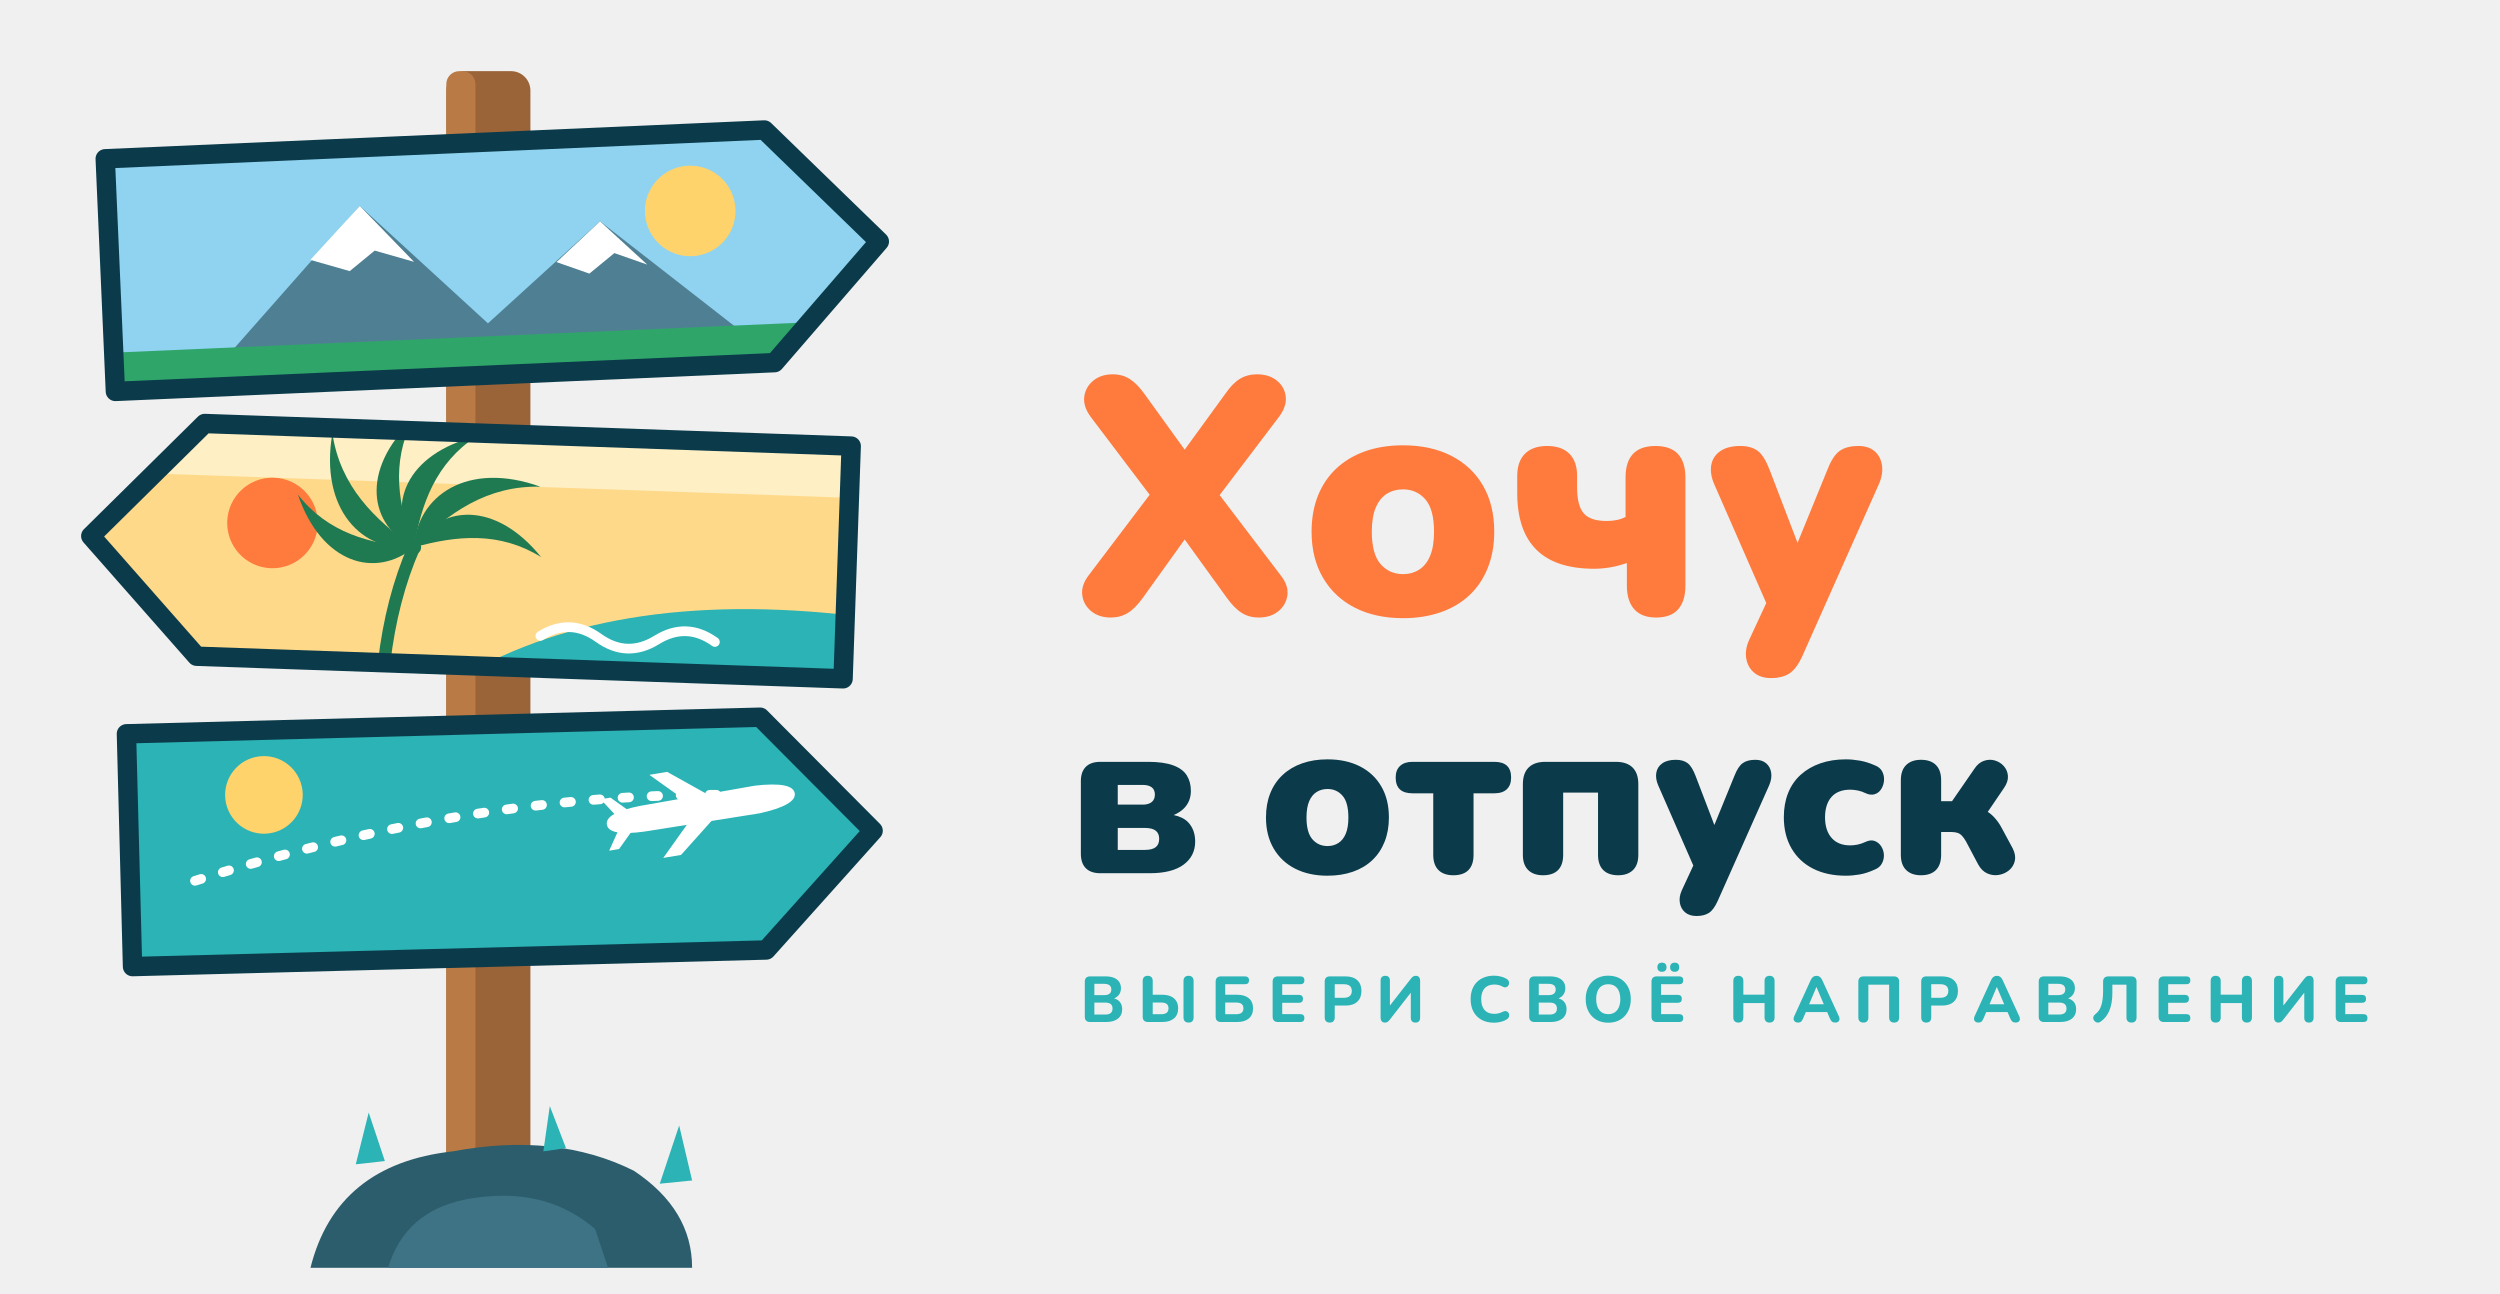
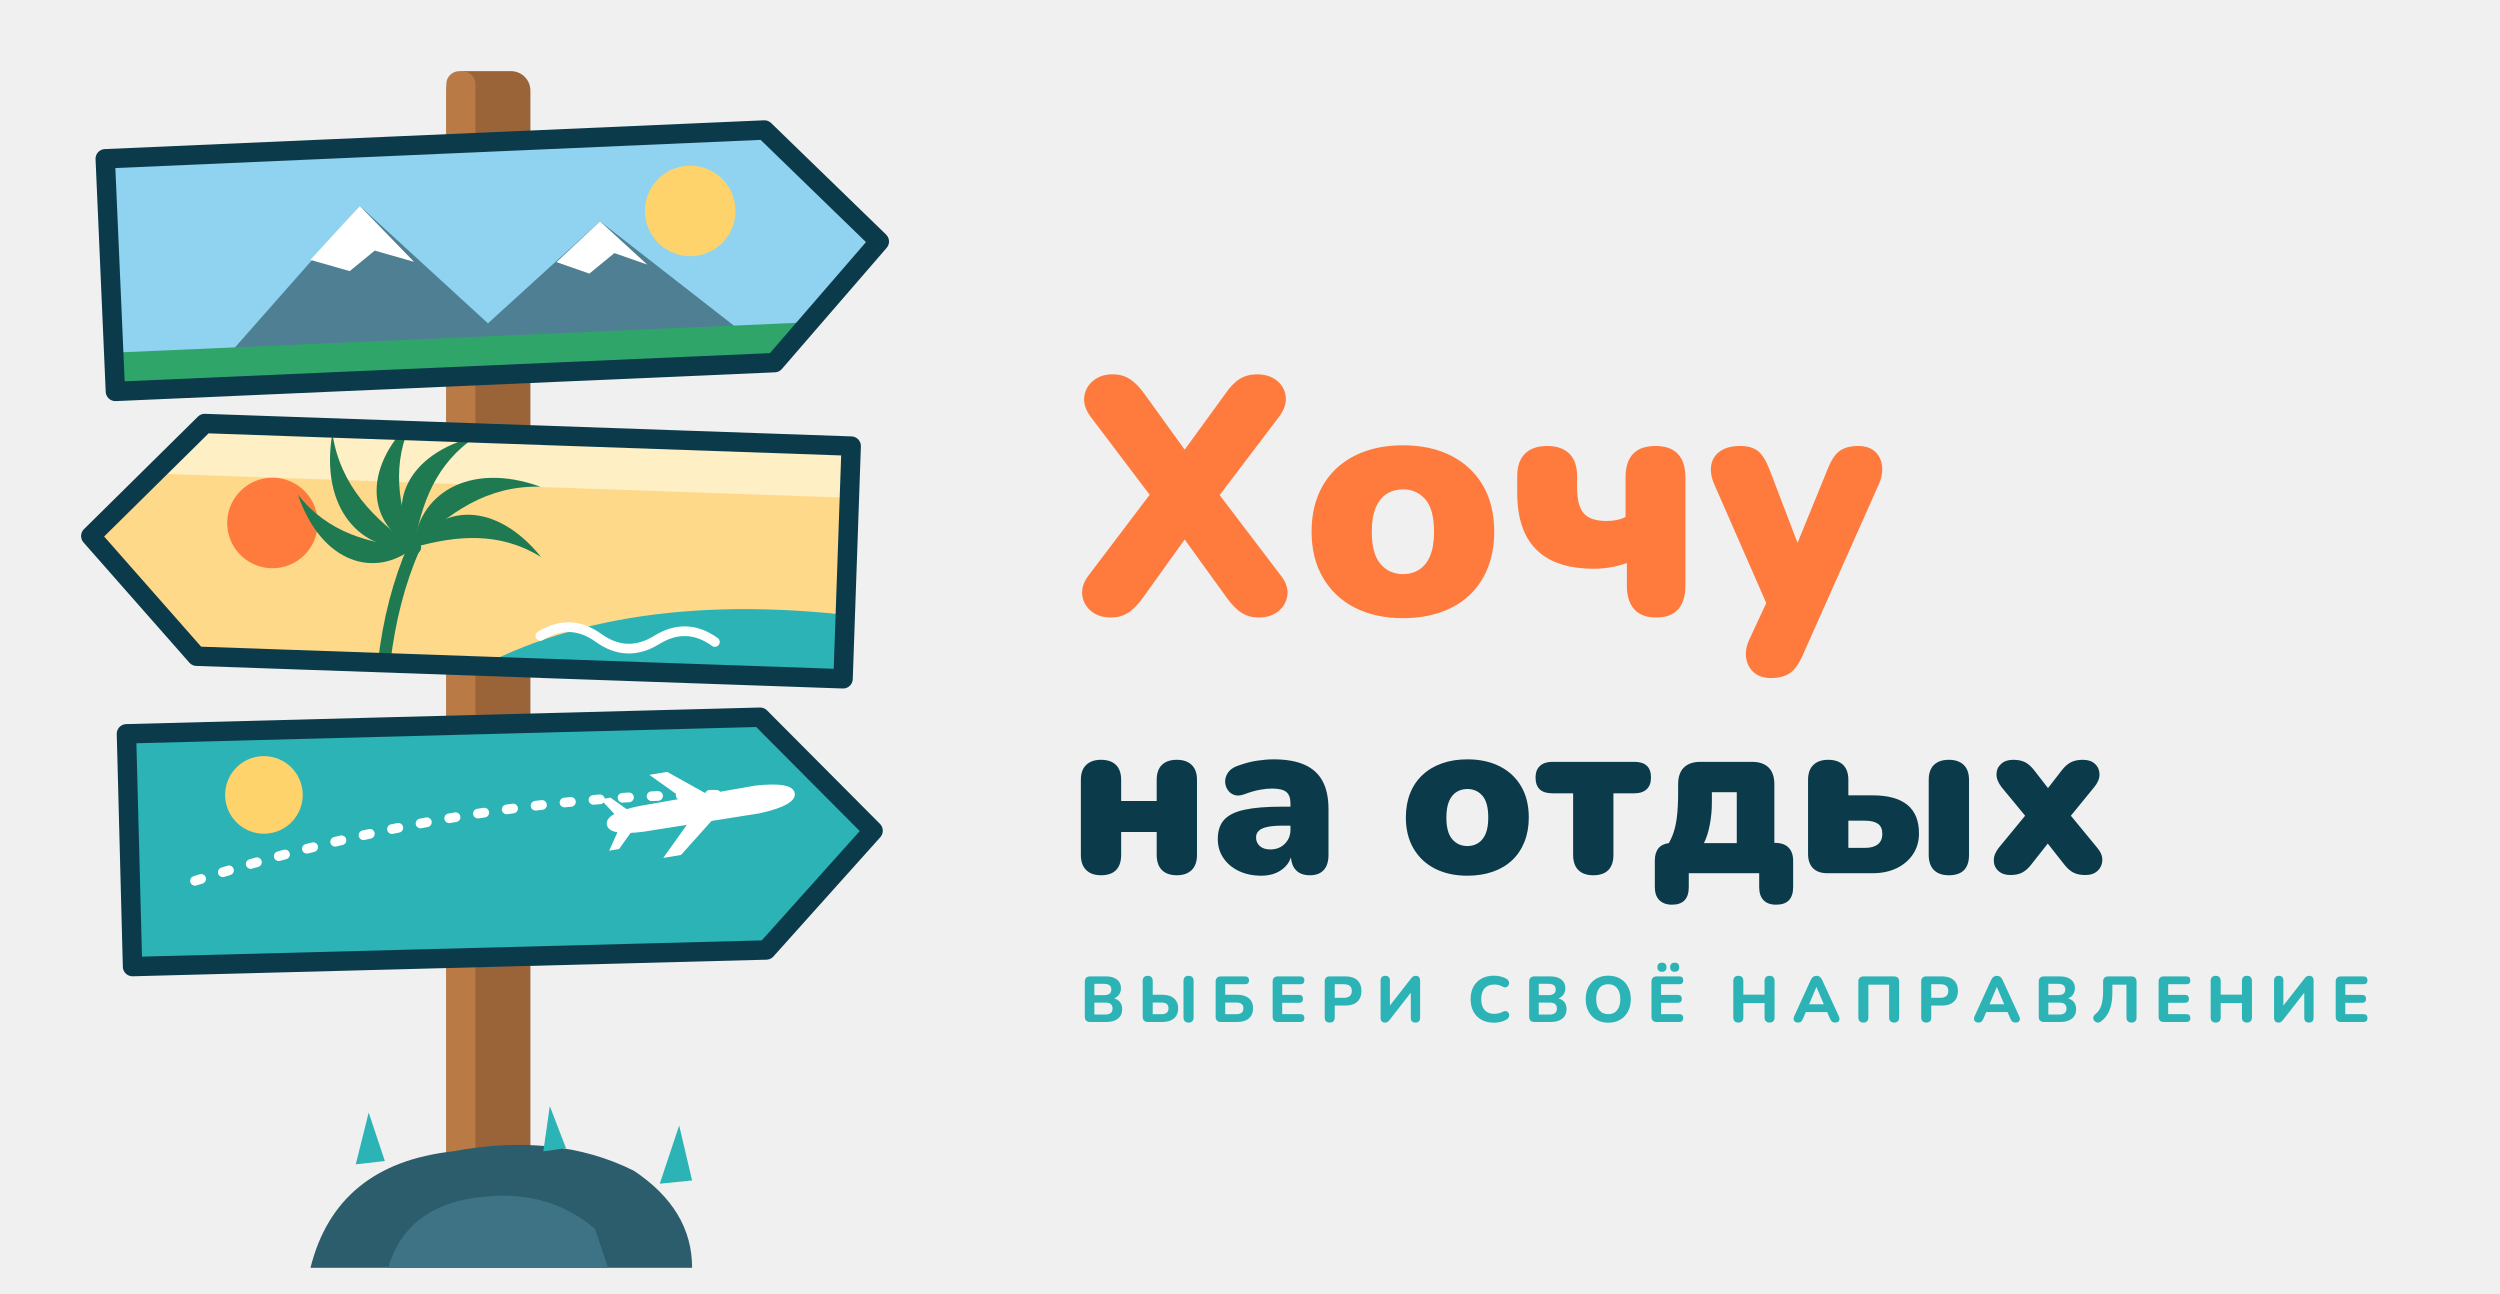
- <svg xmlns="http://www.w3.org/2000/svg" viewBox="0 0 773 400" width="773" height="400" role="img" aria-label="Хочу в отпуск — указатель направлений">
+ <svg xmlns="http://www.w3.org/2000/svg" viewBox="0 0 773 400" width="773" height="400" role="img" aria-label="Хочу на отдых — указатель направлений">
  <rect x="138" y="22" width="26" height="346" rx="6" fill="#9a6338" />
  <rect x="138" y="22" width="9" height="346" rx="4" fill="#b97a45" />
  <g transform="rotate(-2.5 150 80)">
    <defs>
      <clipPath id="p1">
        <path d="M34 44H238L272 80L238 116H34Z" />
      </clipPath>
    </defs>
    <path d="M34 44H238L272 80L238 116H34Z" fill="#8fd3f0" />
    <g clip-path="url(#p1)">
      <circle cx="214" cy="68" r="14" fill="#ffd36b" />
      <path d="M60 116L112 62L150 100L186 70L240 116Z" fill="#4f7f92" />
      <path d="M96 78L112 62L128 80L116 76L108 82Z" fill="#fff" />
      <path d="M172 82L186 70L200 84L190 80L182 86Z" fill="#fff" />
      <rect x="30" y="104" width="250" height="14" fill="#2fa56a" />
    </g>
    <path d="M34 44H238L272 80L238 116H34Z" fill="none" stroke="#0b3b4a" stroke-width="6" stroke-linejoin="round" />
  </g>
  <g transform="rotate(2 150 170)">
    <defs>
      <clipPath id="p2">
        <path d="M262 134H62L28 170L62 206H262Z" />
      </clipPath>
    </defs>
    <path d="M262 134H62L28 170L62 206H262Z" fill="#ffefc4" />
    <g clip-path="url(#p2)">
      <rect x="20" y="150" width="260" height="60" fill="#ffd98a" />
      <circle cx="84" cy="164" r="14" fill="#ff7a3d" />
      <path d="M150 206Q200 178 280 188V210H150Z" fill="#2bb3b5" />
      <path d="M168 196q9-6 18 0t18 0t18 0" stroke="#fff" stroke-width="3" fill="none" stroke-linecap="round" />
      <path d="M120 206Q121.6 186.2 128 170" fill="none" stroke="#1f7a52" stroke-width="3.85" stroke-linecap="round" />
      <g transform="translate(128 170)">
        <path transform="rotate(-170)" d="M0 0C9.625 -12.1 26.95 -10.89 38.5 8.47C26.95 -1.21 13.475 -1.815 0 0Z" fill="#1f7a52" />
        <path transform="rotate(-140)" d="M0 0C10.588 -12.1 29.645 -10.89 42.35 9.317C29.645 -1.21 14.822 -1.815 0 0Z" fill="#1f7a52" />
        <path transform="rotate(-105)" d="M0 0C9.625 -12.1 26.95 -10.89 38.5 8.47C26.95 -1.21 13.475 -1.815 0 0Z" fill="#1f7a52" />
        <path transform="rotate(-75)" d="M0 0C9.625 -12.1 26.95 -10.89 38.5 8.47C26.95 -1.21 13.475 -1.815 0 0Z" fill="#1f7a52" />
        <path transform="rotate(-40)" d="M0 0C10.588 -12.1 29.645 -10.89 42.35 9.317C29.645 -1.21 14.822 -1.815 0 0Z" fill="#1f7a52" />
        <path transform="rotate(-10)" d="M0 0C9.625 -12.1 26.95 -10.89 38.5 8.47C26.95 -1.21 13.475 -1.815 0 0Z" fill="#1f7a52" />
        <circle r="2.2" fill="#1f7a52" />
      </g>
    </g>
    <path d="M262 134H62L28 170L62 206H262Z" fill="none" stroke="#0b3b4a" stroke-width="6" stroke-linejoin="round" />
  </g>
  <g transform="rotate(-1.5 150 260)">
    <defs>
      <clipPath id="p3">
        <path d="M40 224H236L270 260L236 296H40Z" />
      </clipPath>
    </defs>
    <path d="M40 224H236L270 260L236 296H40Z" fill="#2bb3b5" />
    <g clip-path="url(#p3)">
      <rect x="30" y="214" width="250" height="90" fill="#2bb3b5" />
      <circle cx="82" cy="244" r="12" fill="#ffd36b" />
      <path d="M60 270Q150 244 232 248" fill="none" stroke="#fff" stroke-width="3" stroke-dasharray="2 7" stroke-linecap="round" />
      <g transform="translate(216 252) rotate(-8) scale(0.62) translate(-50 -20)" fill="#fff">
        <path d="M4 20Q4 14 22 13.5L80 13Q99 14 99 20Q99 26 80 27L22 26.5Q4 26 4 20Z" />
        <path d="M58 15L38 -1 29 -1 45 15ZM58 25L38 41 29 41 45 25Z" />
        <path d="M17 16L8 7 3 7 9 16ZM17 24L8 33 3 33 9 24Z" />
      </g>
    </g>
    <path d="M40 224H236L270 260L236 296H40Z" fill="none" stroke="#0b3b4a" stroke-width="6" stroke-linejoin="round" />
  </g>
  <path d="M96 392Q104 360 140 356Q172 350 196 362Q214 374 214 392Z" fill="#2c5d6c" />
  <path d="M120 392Q126 372 150 370Q170 368 184 380L188 392Z" fill="#3d7384" />
  <g fill="#2bb3b5">
    <path d="M110 360l4-16 5 15zM204 366l6-18 4 17zM168 356l2-14 5 13z" />
  </g>
  <path d="M343.42 190.94L343.42 190.94Q339.78 190.94 337.38 188.96Q334.99 186.98 334.63 183.97Q334.26 180.95 336.66 177.83L336.66 177.83L355.48 152.98L337.28 128.95Q334.89 125.73 335.25 122.71Q335.62 119.7 338.01 117.72Q340.4 115.74 344.04 115.74L344.04 115.74Q347.06 115.74 349.34 117.2Q351.63 118.66 353.92 121.88L353.92 121.88L366.3 139.04L378.78 121.88Q381.06 118.55 383.35 117.15Q385.64 115.74 388.66 115.74L388.66 115.74Q392.4 115.74 394.79 117.67Q397.18 119.59 397.55 122.61Q397.91 125.62 395.42 128.95L395.42 128.95L377.11 153.08L395.94 177.83Q398.43 180.95 398.07 183.97Q397.7 186.98 395.31 188.96Q392.92 190.94 389.18 190.94L389.18 190.94Q386.26 190.94 383.98 189.53Q381.69 188.13 379.3 184.8L379.3 184.8L366.3 166.81L353.4 184.8Q351.01 188.13 348.72 189.53Q346.43 190.94 343.42 190.94M433.83 191.14L433.83 191.14Q425.3 191.14 418.96 187.92Q412.62 184.7 409.08 178.66Q405.54 172.63 405.54 164.42L405.54 164.42Q405.54 158.18 407.52 153.24Q409.5 148.3 413.24 144.81Q416.98 141.33 422.18 139.51Q427.38 137.69 433.83 137.69L433.83 137.69Q442.36 137.69 448.7 140.91Q455.05 144.14 458.53 150.12Q462.02 156.1 462.02 164.42L462.02 164.42Q462.02 170.55 460.04 175.54Q458.06 180.54 454.37 184.02Q450.68 187.5 445.43 189.32Q440.18 191.14 433.83 191.14M433.83 177.52L433.83 177.52Q436.64 177.52 438.82 176.12Q441.01 174.71 442.2 171.85Q443.4 168.99 443.4 164.42L443.4 164.42Q443.4 157.45 440.7 154.38Q437.99 151.31 433.83 151.31L433.83 151.31Q431.02 151.31 428.84 152.66Q426.66 154.02 425.41 156.88Q424.16 159.74 424.16 164.42L424.16 164.42Q424.16 171.28 426.86 174.4Q429.57 177.52 433.83 177.52M512.08 190.94L512.08 190.94Q507.61 190.94 505.32 188.39Q503.03 185.84 503.03 181.06L503.03 181.06L503.03 174.09Q500.33 175.02 497.83 175.44Q495.34 175.86 492.94 175.86L492.94 175.86Q480.98 175.86 475.06 169.98Q469.13 164.1 469.13 152.46L469.13 152.46L469.13 147.15Q469.13 142.68 471.52 140.29Q473.91 137.9 478.38 137.9L478.38 137.9Q482.86 137.9 485.25 140.29Q487.64 142.68 487.64 147.15L487.64 147.15L487.64 150.79Q487.64 156.3 489.67 158.7Q491.7 161.09 496.79 161.09L496.79 161.09Q498.46 161.09 499.96 160.78Q501.47 160.46 502.62 159.84L502.62 159.84L502.62 147.67Q502.62 137.9 511.87 137.9L511.87 137.9Q516.55 137.9 518.84 140.39Q521.13 142.89 521.13 147.67L521.13 147.67L521.13 181.06Q521.13 185.84 518.89 188.39Q516.66 190.94 512.08 190.94M547.58 209.66L547.58 209.66Q544.36 209.66 542.38 207.99Q540.41 206.33 539.94 203.62Q539.47 200.92 540.82 197.9L540.82 197.9L546.13 186.46L530.01 149.65Q528.66 146.53 529.12 143.82Q529.59 141.12 531.88 139.51Q534.17 137.9 538.12 137.9L538.12 137.9Q541.45 137.9 543.48 139.4Q545.5 140.91 547.17 145.28L547.17 145.28L555.8 167.85L565.06 145.18Q566.72 140.91 568.85 139.4Q570.98 137.9 574.62 137.9L574.62 137.9Q577.74 137.9 579.62 139.51Q581.49 141.12 581.9 143.82Q582.32 146.53 580.97 149.65L580.97 149.65L557.36 202.69Q555.49 206.85 553.25 208.25Q551.02 209.66 547.58 209.66" fill="#ff7a3d" />
-   <path d="M355.48 270L340.22 270Q337.28 270 335.74 268.46Q334.2 266.92 334.2 263.98L334.2 263.98L334.2 241.51Q334.2 238.64 335.74 237.1Q337.28 235.56 340.22 235.56L340.22 235.56L354.92 235.56Q359.82 235.56 362.76 236.65Q365.7 237.73 366.96 239.76Q368.22 241.79 368.22 244.52L368.22 244.52Q368.22 247.74 366.12 249.91L366.12 249.91Q364.79 251.24 362.9 252.01L362.9 252.01Q365.84 252.64 367.38 254.25L367.38 254.25Q369.55 256.56 369.55 260.2L369.55 260.2Q369.55 264.68 365.98 267.34Q362.41 270 355.48 270L355.48 270M345.61 256L345.61 262.79L354.01 262.79Q356.25 262.79 357.34 261.95Q358.42 261.11 358.42 259.36L358.42 259.36Q358.42 257.68 357.34 256.84Q356.25 256 354.01 256L354.01 256L345.61 256M345.61 242.7L345.61 248.79L353.38 248.79Q355.13 248.79 356.11 247.99Q357.09 247.18 357.09 245.71L357.09 245.71Q357.09 244.17 356.11 243.44Q355.13 242.7 353.38 242.7L353.38 242.7L345.61 242.7M410.48 270.77L410.48 270.77Q404.74 270.77 400.47 268.6Q396.2 266.43 393.82 262.37Q391.44 258.31 391.44 252.78L391.44 252.78Q391.44 248.58 392.77 245.26Q394.1 241.93 396.62 239.59Q399.14 237.24 402.64 236.02Q406.14 234.79 410.48 234.79L410.48 234.79Q416.22 234.79 420.49 236.96Q424.76 239.13 427.1 243.16Q429.45 247.18 429.45 252.78L429.45 252.78Q429.45 256.91 428.12 260.27Q426.79 263.63 424.3 265.98Q421.82 268.32 418.29 269.55Q414.75 270.77 410.48 270.77M410.48 261.6L410.48 261.6Q412.37 261.6 413.84 260.65Q415.31 259.71 416.11 257.79Q416.92 255.86 416.92 252.78L416.92 252.78Q416.92 248.09 415.1 246.03Q413.28 243.96 410.48 243.96L410.48 243.96Q408.59 243.96 407.12 244.87Q405.65 245.78 404.81 247.71Q403.97 249.63 403.97 252.78L403.97 252.78Q403.97 257.4 405.79 259.5Q407.61 261.6 410.48 261.6M449.39 270.63L449.39 270.63Q446.38 270.63 444.77 269.02Q443.16 267.41 443.16 264.33L443.16 264.33L443.16 245.29L436.72 245.29Q431.54 245.29 431.54 240.39L431.54 240.39Q431.54 238.08 432.91 236.82Q434.27 235.56 436.72 235.56L436.72 235.56L462.06 235.56Q467.24 235.56 467.24 240.39L467.24 240.39Q467.24 242.77 465.91 244.03Q464.58 245.29 462.06 245.29L462.06 245.29L455.62 245.29L455.62 264.33Q455.62 267.41 454.05 269.02Q452.47 270.63 449.39 270.63M477.1 270.63L477.1 270.63Q474.16 270.63 472.52 269.02Q470.87 267.41 470.87 264.33L470.87 264.33L470.87 242.49Q470.87 239.06 472.66 237.31Q474.44 235.56 477.8 235.56L477.8 235.56L499.64 235.56Q503 235.56 504.79 237.31Q506.57 239.06 506.57 242.49L506.57 242.49L506.57 264.33Q506.57 267.41 504.93 269.02Q503.28 270.63 500.34 270.63L500.34 270.63Q497.33 270.63 495.72 269.02Q494.11 267.41 494.11 264.33L494.11 264.33L494.11 245.08L483.33 245.08L483.33 264.33Q483.33 267.41 481.76 269.02Q480.18 270.63 477.1 270.63M524.55 283.23L524.55 283.23Q522.38 283.23 521.05 282.11Q519.72 280.99 519.41 279.17Q519.09 277.35 520 275.32L520 275.32L523.57 267.62L512.72 242.84Q511.81 240.74 512.13 238.92Q512.44 237.1 513.98 236.02Q515.52 234.93 518.18 234.93L518.18 234.93Q520.42 234.93 521.79 235.95Q523.15 236.96 524.27 239.9L524.27 239.9L530.08 255.09L536.31 239.83Q537.43 236.96 538.87 235.95Q540.3 234.93 542.75 234.93L542.75 234.93Q544.85 234.93 546.11 236.02Q547.37 237.1 547.65 238.92Q547.93 240.74 547.02 242.84L547.02 242.84L531.13 278.54Q529.87 281.34 528.37 282.29Q526.86 283.23 524.55 283.23M570.74 270.77L570.74 270.77Q564.93 270.77 560.63 268.6Q556.32 266.43 553.94 262.33Q551.56 258.24 551.56 252.71L551.56 252.71Q551.56 248.51 552.89 245.19Q554.22 241.86 556.78 239.55Q559.33 237.24 562.87 236.02Q566.4 234.79 570.74 234.79L570.74 234.79Q572.77 234.79 575.01 235.18Q577.25 235.56 579.63 236.61L579.63 236.61Q581.31 237.24 581.98 238.54Q582.64 239.83 582.54 241.3Q582.43 242.77 581.69 243.96Q580.96 245.15 579.67 245.57Q578.37 245.99 576.76 245.22L576.76 245.22Q575.64 244.66 574.42 244.42Q573.19 244.17 572.07 244.17L572.07 244.17Q570.18 244.17 568.75 244.73Q567.31 245.29 566.33 246.38Q565.35 247.46 564.82 249.07Q564.3 250.68 564.3 252.71L564.3 252.71Q564.3 256.77 566.33 259.08Q568.36 261.39 572.07 261.39L572.07 261.39Q573.19 261.39 574.38 261.15Q575.57 260.9 576.76 260.34L576.76 260.34Q578.37 259.57 579.63 260.02Q580.89 260.48 581.66 261.67Q582.43 262.86 582.5 264.3Q582.57 265.73 581.87 267.02Q581.17 268.32 579.49 268.95L579.49 268.95Q577.18 270 574.98 270.39Q572.77 270.77 570.74 270.77M593.97 270.63L593.97 270.63Q591.03 270.63 589.39 269.02Q587.74 267.41 587.74 264.33L587.74 264.33L587.74 241.23Q587.74 238.15 589.39 236.54Q591.03 234.93 593.97 234.93L593.97 234.93Q596.98 234.93 598.59 236.54Q600.2 238.15 600.2 241.23L600.2 241.23L600.2 247.74L603.56 247.74L610.42 237.8Q611.68 235.84 613.43 235.25Q615.18 234.65 616.82 235.14Q618.47 235.63 619.59 236.89Q620.71 238.15 620.85 239.9Q620.99 241.65 619.66 243.61L619.66 243.61L614.62 251.03Q615.81 251.8 616.79 252.92L616.79 252.92Q618.05 254.32 618.96 256.07L618.96 256.07L622.32 262.3Q623.37 264.4 622.99 266.15Q622.6 267.9 621.24 269.06Q619.87 270.21 618.05 270.52Q616.23 270.84 614.48 270.07Q612.73 269.3 611.61 267.2L611.61 267.2L607.9 260.2Q607.27 259.08 606.64 258.42Q606.01 257.75 605.24 257.51Q604.47 257.26 603.42 257.26L603.42 257.26L600.2 257.26L600.2 264.33Q600.2 267.41 598.59 269.02Q596.98 270.63 593.97 270.63" fill="#0b3b4a" />
+   <path d="M340.43 270.63L340.43 270.63Q337.49 270.63 335.85 269.02Q334.2 267.41 334.2 264.33L334.2 264.33L334.2 241.16Q334.2 238.08 335.85 236.51Q337.49 234.93 340.43 234.93L340.43 234.93Q343.44 234.93 345.05 236.51Q346.66 238.08 346.66 241.16L346.66 241.16L346.66 247.67L357.65 247.67L357.65 241.16Q357.65 238.08 359.26 236.51Q360.87 234.93 363.88 234.93L363.88 234.93Q366.82 234.93 368.47 236.51Q370.11 238.08 370.11 241.16L370.11 241.16L370.11 264.33Q370.11 267.41 368.47 269.02Q366.82 270.63 363.88 270.63L363.88 270.63Q360.87 270.63 359.26 269.02Q357.65 267.41 357.65 264.33L357.65 264.33L357.65 257.26L346.66 257.26L346.66 264.33Q346.66 267.41 345.09 269.02Q343.51 270.63 340.43 270.63M390.05 270.77L390.05 270.77Q386.06 270.77 383.02 269.3Q379.97 267.83 378.26 265.27Q376.54 262.72 376.54 259.43L376.54 259.43Q376.54 255.65 378.5 253.48Q380.46 251.31 384.8 250.37Q389.14 249.42 396.35 249.42L396.35 249.42L399.01 249.42L399.01 248.44Q399.01 245.92 397.72 244.87Q396.42 243.82 393.27 243.82L393.27 243.82Q391.59 243.82 389.49 244.21Q387.39 244.59 384.8 245.57L384.8 245.57Q382.91 246.27 381.58 245.78Q380.25 245.29 379.52 244.1Q378.78 242.91 378.82 241.51Q378.85 240.11 379.73 238.85Q380.6 237.59 382.42 236.89L382.42 236.89Q385.78 235.63 388.62 235.21Q391.45 234.79 393.83 234.79L393.83 234.79Q399.57 234.79 403.32 236.44Q407.06 238.08 408.92 241.48Q410.77 244.87 410.77 250.19L410.77 250.19L410.77 264.33Q410.77 267.41 409.3 269.02Q407.83 270.63 405.03 270.63L405.03 270.63Q402.16 270.63 400.69 269.02L400.69 269.02Q399.36 267.62 399.15 265.1L399.15 265.1Q398.73 266.36 397.96 267.34L397.96 267.34Q396.7 268.95 394.67 269.86Q392.64 270.77 390.05 270.77M399.01 256.56L399.01 255.3L396.35 255.3Q393.62 255.3 391.84 255.69Q390.05 256.07 389.21 256.88Q388.37 257.68 388.37 258.94L388.37 258.94Q388.37 260.55 389.53 261.6Q390.68 262.65 392.85 262.65L392.85 262.65Q394.6 262.65 395.97 261.88Q397.33 261.11 398.17 259.75Q399.01 258.38 399.01 256.56L399.01 256.56M453.73 270.77L453.73 270.77Q447.99 270.77 443.72 268.6Q439.45 266.43 437.07 262.37Q434.69 258.31 434.69 252.78L434.69 252.78Q434.69 248.58 436.02 245.26Q437.35 241.93 439.87 239.59Q442.39 237.24 445.89 236.02Q449.39 234.79 453.73 234.79L453.73 234.79Q459.47 234.79 463.74 236.96Q468.01 239.13 470.36 243.16Q472.7 247.18 472.7 252.78L472.7 252.78Q472.7 256.91 471.37 260.27Q470.04 263.63 467.56 265.98Q465.07 268.32 461.54 269.55Q458 270.77 453.73 270.77M453.73 261.6L453.73 261.6Q455.62 261.6 457.09 260.65Q458.56 259.71 459.37 257.79Q460.17 255.86 460.17 252.78L460.17 252.78Q460.17 248.09 458.35 246.03Q456.53 243.96 453.73 243.96L453.73 243.96Q451.84 243.96 450.37 244.87Q448.9 245.78 448.06 247.71Q447.22 249.63 447.22 252.78L447.22 252.78Q447.22 257.4 449.04 259.5Q450.86 261.6 453.73 261.6M492.64 270.63L492.64 270.63Q489.63 270.63 488.02 269.02Q486.41 267.41 486.41 264.33L486.41 264.33L486.41 245.29L479.97 245.29Q474.79 245.29 474.79 240.39L474.79 240.39Q474.79 238.08 476.16 236.82Q477.52 235.56 479.97 235.56L479.97 235.56L505.31 235.56Q510.49 235.56 510.49 240.39L510.49 240.39Q510.49 242.77 509.16 244.03Q507.83 245.29 505.31 245.29L505.31 245.29L498.87 245.29L498.87 264.33Q498.87 267.41 497.3 269.02Q495.72 270.63 492.64 270.63M516.99 279.73L516.99 279.73Q514.47 279.73 513.07 278.33Q511.67 276.93 511.67 274.27L511.67 274.27L511.67 266.15Q511.67 261.25 516.01 260.69L516.01 260.69Q516.64 259.57 517.06 258.52L517.06 258.52Q518.04 256.14 518.46 252.92Q518.88 249.7 518.88 244.87L518.88 244.87L518.88 242.49Q518.88 239.06 520.67 237.31Q522.45 235.56 525.74 235.56L525.74 235.56L541.7 235.56Q545.06 235.56 546.85 237.31Q548.63 239.06 548.63 242.49L548.63 242.49L548.63 260.62L548.91 260.62Q551.57 260.62 553.01 262.06Q554.44 263.49 554.44 266.15L554.44 266.15L554.44 274.27Q554.44 279.73 549.19 279.73L549.19 279.73Q546.6 279.73 545.27 278.33Q543.94 276.93 543.94 274.27L543.94 274.27L543.94 270L522.17 270L522.17 274.27Q522.17 279.73 516.99 279.73M526.86 260.69L526.86 260.69L537.01 260.69L537.01 244.94L529.31 244.94L529.31 248.23Q529.31 251.59 528.68 254.95Q528.05 258.31 526.86 260.69M579 270L565.07 270Q562.13 270 560.59 268.46Q559.05 266.92 559.05 263.98L559.05 263.98L559.05 241.16Q559.05 238.08 560.7 236.51Q562.34 234.93 565.28 234.93L565.28 234.93Q568.29 234.93 569.9 236.51Q571.51 238.08 571.51 241.16L571.51 241.16L571.51 245.92L579 245.92Q586.14 245.92 589.75 248.86Q593.35 251.8 593.35 257.68L593.35 257.68Q593.35 261.32 591.53 264.08Q589.71 266.85 586.49 268.43Q583.27 270 579 270L579 270M571.51 253.76L571.51 262.16L576.69 262.16Q579.21 262.16 580.61 261.08Q582.01 259.99 582.01 257.82L582.01 257.82Q582.01 255.65 580.65 254.71Q579.28 253.76 576.69 253.76L576.69 253.76L571.51 253.76M602.59 270.63L602.59 270.63Q599.58 270.63 597.97 269.02Q596.36 267.41 596.36 264.33L596.36 264.33L596.36 241.16Q596.36 238.08 597.97 236.51Q599.58 234.93 602.59 234.93L602.59 234.93Q605.53 234.93 607.18 236.51Q608.82 238.08 608.82 241.16L608.82 241.16L608.82 264.33Q608.82 270.63 602.59 270.63M621.62 270.56L621.62 270.56Q619.31 270.56 617.91 269.3Q616.51 268.04 616.48 266.08Q616.44 264.12 618.05 262.09L618.05 262.09L626.17 252.22L618.89 243.4Q617.28 241.3 617.31 239.38Q617.35 237.45 618.75 236.19Q620.15 234.93 622.46 234.93L622.46 234.93Q624.7 234.93 626.14 235.67Q627.57 236.4 628.9 238.08L628.9 238.08L633.24 243.68L637.58 238.08Q638.91 236.4 640.38 235.67Q641.85 234.93 644.02 234.93L644.02 234.93Q646.4 234.93 647.77 236.19Q649.13 237.45 649.17 239.41Q649.2 241.37 647.52 243.4L647.52 243.4L640.31 252.22L648.43 262.09Q650.11 264.05 650.04 266.01Q649.97 267.97 648.57 269.27Q647.17 270.56 644.79 270.56L644.79 270.56Q642.62 270.56 641.15 269.83Q639.68 269.09 638.35 267.41L638.35 267.41L633.17 260.83L627.99 267.41Q626.73 269.02 625.29 269.79Q623.86 270.56 621.62 270.56" fill="#0b3b4a" />
  <path d="M342.1 316L337.04 316Q336.26 316 335.84 315.58Q335.42 315.16 335.42 314.38L335.42 314.38L335.42 303.52Q335.42 302.74 335.84 302.32Q336.26 301.9 337.04 301.9L337.04 301.9L341.88 301.9Q343.38 301.9 344.44 302.34Q345.5 302.78 346.05 303.6Q346.6 304.42 346.6 305.56L346.6 305.56Q346.6 306.82 345.88 307.7L345.88 307.7Q345.34 308.36 344.48 308.7L344.48 308.7Q345.54 309 346.18 309.7L346.18 309.7Q346.98 310.6 346.98 312.02L346.98 312.02Q346.98 313.9 345.68 314.95Q344.38 316 342.1 316L342.1 316M338.38 310L338.38 313.7L341.68 313.7Q342.88 313.7 343.44 313.23Q344 312.76 344 311.84Q344 310.92 343.44 310.46Q342.88 310 341.68 310L341.68 310L338.38 310M338.38 304.2L338.38 307.7L341.34 307.7Q342.5 307.7 343.06 307.26Q343.62 306.82 343.62 305.94L343.62 305.94Q343.62 305.08 343.06 304.64Q342.5 304.2 341.34 304.2L341.34 304.2L338.38 304.2M359.4 316L354.94 316Q354.16 316 353.74 315.58Q353.32 315.16 353.32 314.38L353.32 314.38L353.32 303.32Q353.32 302.56 353.72 302.14Q354.12 301.72 354.88 301.72L354.88 301.72Q355.62 301.72 356.02 302.14Q356.42 302.56 356.42 303.32L356.42 303.32L356.42 307.58L359.4 307.58Q360.92 307.58 362.01 308.07Q363.1 308.56 363.69 309.49Q364.28 310.42 364.28 311.78L364.28 311.78Q364.28 313.82 362.98 314.91Q361.68 316 359.4 316L359.4 316M356.42 309.98L356.42 313.6L358.98 313.6Q360.18 313.6 360.74 313.15Q361.3 312.7 361.3 311.78L361.3 311.78Q361.3 310.86 360.74 310.42Q360.18 309.98 358.98 309.98L358.98 309.98L356.42 309.98M367.5 316.18L367.5 316.18Q366.74 316.18 366.34 315.76Q365.94 315.34 365.94 314.58L365.94 314.58L365.94 303.32Q365.94 302.56 366.34 302.14Q366.74 301.72 367.5 301.72L367.5 301.72Q368.26 301.72 368.66 302.14Q369.06 302.56 369.06 303.32L369.06 303.32L369.06 314.58Q369.06 315.34 368.67 315.76Q368.28 316.18 367.5 316.18M382.56 316L377.5 316Q376.72 316 376.3 315.58Q375.88 315.16 375.88 314.38L375.88 314.38L375.88 303.52Q375.88 302.74 376.3 302.32Q376.72 301.9 377.5 301.9L377.5 301.9L384.96 301.9Q385.56 301.9 385.88 302.21Q386.2 302.52 386.2 303.1L386.2 303.1Q386.2 303.7 385.88 304.01Q385.56 304.32 384.96 304.32L384.96 304.32L378.84 304.32L378.84 307.58L382.56 307.58Q384.84 307.58 386.14 308.66Q387.44 309.74 387.44 311.78L387.44 311.78Q387.44 313.82 386.14 314.91Q384.84 316 382.56 316L382.56 316M378.84 309.98L378.84 313.6L382.14 313.6Q383.34 313.6 383.9 313.15Q384.46 312.7 384.46 311.78L384.46 311.78Q384.46 310.86 383.9 310.42Q383.34 309.98 382.14 309.98L382.14 309.98L378.84 309.98M402.1 316L395.12 316Q394.34 316 393.92 315.58Q393.5 315.16 393.5 314.38L393.5 314.38L393.5 303.52Q393.5 302.74 393.92 302.32Q394.34 301.9 395.12 301.9L395.12 301.9L402.1 301.9Q402.7 301.9 403.01 302.21Q403.32 302.52 403.32 303.1L403.32 303.1Q403.32 303.7 403.01 304.01Q402.7 304.32 402.1 304.32L402.1 304.32L396.46 304.32L396.46 307.62L401.64 307.62Q402.26 307.62 402.57 307.93Q402.88 308.24 402.88 308.84L402.88 308.84Q402.88 309.44 402.57 309.75Q402.26 310.06 401.64 310.06L401.64 310.06L396.46 310.06L396.46 313.58L402.1 313.58Q402.7 313.58 403.01 313.89Q403.32 314.2 403.32 314.78L403.32 314.78Q403.32 315.38 403.01 315.69Q402.7 316 402.1 316L402.1 316M411.16 316.18L411.16 316.18Q410.4 316.18 410 315.76Q409.6 315.34 409.6 314.58L409.6 314.58L409.6 303.48Q409.6 302.7 410.01 302.3Q410.42 301.9 411.18 301.9L411.18 301.9L416.04 301.9Q418.4 301.9 419.68 303.09Q420.96 304.28 420.96 306.4L420.96 306.4Q420.96 308.52 419.68 309.72Q418.4 310.92 416.04 310.92L416.04 310.92L412.7 310.92L412.7 314.58Q412.7 315.34 412.31 315.76Q411.92 316.18 411.16 316.18M412.7 304.32L412.7 308.52L415.52 308.52Q416.72 308.52 417.35 307.98Q417.98 307.44 417.98 306.4L417.98 306.4Q417.98 305.36 417.35 304.84Q416.72 304.32 415.52 304.32L415.52 304.32L412.7 304.32M428.2 316.18L428.2 316.18Q427.9 316.18 427.65 316.08Q427.4 315.98 427.23 315.78Q427.06 315.58 426.97 315.29Q426.88 315 426.88 314.62L426.88 314.62L426.88 303.2Q426.88 302.5 427.25 302.11Q427.62 301.72 428.32 301.72L428.32 301.72Q429.04 301.72 429.4 302.11Q429.76 302.5 429.76 303.2L429.76 303.2L429.76 310.92L436.24 302.62Q436.6 302.14 436.94 301.93Q437.28 301.72 437.84 301.72L437.84 301.72Q438.22 301.72 438.5 301.9Q438.78 302.08 438.94 302.4Q439.1 302.72 439.1 303.14L439.1 303.14L439.1 314.68Q439.1 315.4 438.73 315.79Q438.36 316.18 437.66 316.18Q436.96 316.18 436.59 315.79Q436.22 315.4 436.22 314.68L436.22 314.68L436.22 306.94L429.74 315.26Q429.36 315.74 429.05 315.96Q428.74 316.18 428.2 316.18M461.98 316.22L461.98 316.22Q459.7 316.22 458.08 315.32Q456.46 314.42 455.59 312.79Q454.72 311.16 454.72 308.94L454.72 308.94Q454.72 307.28 455.21 305.95Q455.7 304.62 456.64 303.67Q457.58 302.72 458.93 302.2Q460.28 301.68 461.98 301.68L461.98 301.68Q462.98 301.68 464.01 301.93Q465.04 302.18 465.8 302.64L465.8 302.64Q466.3 302.92 466.48 303.34Q466.66 303.76 466.59 304.18Q466.52 304.6 466.25 304.9Q465.98 305.2 465.58 305.28Q465.18 305.36 464.68 305.1L464.68 305.1Q464.08 304.74 463.42 304.58Q462.76 304.42 462.08 304.42L462.08 304.42Q460.74 304.42 459.83 304.95Q458.92 305.48 458.46 306.48Q458 307.48 458 308.94L458 308.94Q458 310.38 458.46 311.4Q458.92 312.42 459.83 312.95Q460.74 313.48 462.08 313.48L462.08 313.48Q462.72 313.48 463.39 313.32Q464.06 313.16 464.68 312.82L464.68 312.82Q465.2 312.56 465.61 312.63Q466.02 312.7 466.29 312.99Q466.56 313.28 466.63 313.68Q466.7 314.08 466.54 314.48Q466.38 314.88 465.94 315.16L465.94 315.16Q465.2 315.66 464.12 315.94Q463.04 316.22 461.98 316.22M479.5 316L474.44 316Q473.66 316 473.24 315.58Q472.82 315.16 472.82 314.38L472.82 314.38L472.82 303.52Q472.82 302.74 473.24 302.32Q473.66 301.9 474.44 301.9L474.44 301.9L479.28 301.9Q480.78 301.9 481.84 302.34Q482.9 302.78 483.45 303.6Q484 304.42 484 305.56L484 305.56Q484 306.82 483.28 307.7L483.28 307.7Q482.74 308.36 481.88 308.7L481.88 308.7Q482.94 309 483.58 309.7L483.58 309.7Q484.38 310.6 484.38 312.02L484.38 312.02Q484.38 313.9 483.08 314.95Q481.78 316 479.5 316L479.5 316M475.78 310L475.78 313.7L479.08 313.7Q480.28 313.7 480.84 313.23Q481.4 312.76 481.4 311.84Q481.4 310.92 480.84 310.46Q480.28 310 479.08 310L479.08 310L475.78 310M475.78 304.2L475.78 307.7L478.74 307.7Q479.9 307.7 480.46 307.26Q481.02 306.82 481.02 305.94L481.02 305.94Q481.02 305.08 480.46 304.64Q479.9 304.2 478.74 304.2L478.74 304.2L475.78 304.2M497.26 316.22L497.26 316.22Q495.18 316.22 493.61 315.31Q492.04 314.4 491.17 312.76Q490.3 311.12 490.3 308.94L490.3 308.94Q490.3 307.28 490.79 305.95Q491.28 304.62 492.2 303.67Q493.12 302.72 494.41 302.2Q495.7 301.68 497.26 301.68L497.26 301.68Q499.38 301.68 500.94 302.58Q502.5 303.48 503.37 305.11Q504.24 306.74 504.24 308.92L504.24 308.92Q504.24 310.58 503.74 311.92Q503.24 313.26 502.32 314.22Q501.4 315.18 500.12 315.7Q498.84 316.22 497.26 316.22M497.26 313.58L497.26 313.58Q498.44 313.58 499.27 313.03Q500.1 312.48 500.55 311.43Q501 310.38 501 308.94L501 308.94Q501 306.74 500.02 305.53Q499.04 304.32 497.26 304.32L497.26 304.32Q496.1 304.32 495.26 304.86Q494.42 305.4 493.98 306.44Q493.54 307.48 493.54 308.94L493.54 308.94Q493.54 311.12 494.52 312.35Q495.5 313.58 497.26 313.58M519.24 316L512.26 316Q511.48 316 511.06 315.58Q510.64 315.16 510.64 314.38L510.64 314.38L510.64 303.52Q510.64 302.74 511.06 302.32Q511.48 301.9 512.26 301.9L512.26 301.9L519.24 301.9Q519.84 301.9 520.15 302.21Q520.46 302.52 520.46 303.1L520.46 303.1Q520.46 303.7 520.15 304.01Q519.84 304.32 519.24 304.32L519.24 304.32L513.6 304.32L513.6 307.62L518.78 307.62Q519.4 307.62 519.71 307.93Q520.02 308.24 520.02 308.84L520.02 308.84Q520.02 309.44 519.71 309.75Q519.4 310.06 518.78 310.06L518.78 310.06L513.6 310.06L513.6 313.58L519.24 313.58Q519.84 313.58 520.15 313.89Q520.46 314.2 520.46 314.78L520.46 314.78Q520.46 315.38 520.15 315.69Q519.84 316 519.24 316L519.24 316M517.82 300.48L517.82 300.48Q517.14 300.48 516.77 300.11Q516.4 299.74 516.4 299.06L516.4 299.06Q516.4 298.38 516.77 298.02Q517.14 297.66 517.82 297.66L517.82 297.66Q518.5 297.66 518.86 298.02Q519.22 298.38 519.22 299.06L519.22 299.06Q519.22 299.74 518.86 300.11Q518.5 300.48 517.82 300.48M513.88 300.48L513.88 300.48Q513.2 300.48 512.83 300.11Q512.46 299.74 512.46 299.06L512.46 299.06Q512.46 298.38 512.83 298.02Q513.2 297.66 513.88 297.66L513.88 297.66Q514.56 297.66 514.92 298.02Q515.28 298.38 515.28 299.06L515.28 299.06Q515.28 299.74 514.92 300.11Q514.56 300.48 513.88 300.48M537.5 316.18L537.5 316.18Q536.74 316.18 536.34 315.76Q535.94 315.34 535.94 314.58L535.94 314.58L535.94 303.32Q535.94 302.56 536.34 302.14Q536.74 301.72 537.5 301.72L537.5 301.72Q538.24 301.72 538.64 302.14Q539.04 302.56 539.04 303.32L539.04 303.32L539.04 307.56L545.6 307.56L545.6 303.32Q545.6 302.56 546 302.14Q546.4 301.72 547.14 301.72L547.14 301.72Q547.9 301.72 548.3 302.14Q548.7 302.56 548.7 303.32L548.7 303.32L548.7 314.58Q548.7 315.34 548.3 315.76Q547.9 316.18 547.14 316.18L547.14 316.18Q546.4 316.18 546 315.76Q545.6 315.34 545.6 314.58L545.6 314.58L545.6 310.14L539.04 310.14L539.04 314.58Q539.04 315.34 538.65 315.76Q538.26 316.18 537.5 316.18M555.94 316.18L555.94 316.18Q555.38 316.18 555.03 315.92Q554.68 315.66 554.59 315.22Q554.5 314.78 554.76 314.24L554.76 314.24L559.88 303.02Q560.2 302.34 560.64 302.03Q561.08 301.72 561.66 301.72Q562.24 301.72 562.68 302.03Q563.12 302.34 563.42 303.02L563.42 303.02L568.58 314.24Q568.84 314.78 568.77 315.23Q568.7 315.68 568.36 315.93Q568.02 316.18 567.48 316.18L567.48 316.18Q566.8 316.18 566.43 315.86Q566.06 315.54 565.78 314.86L565.78 314.86L564.96 312.94L558.36 312.94L557.54 314.86Q557.24 315.56 556.91 315.87Q556.58 316.18 555.94 316.18M561.66 305.2L561.62 305.2L559.38 310.52L563.92 310.52L561.66 305.2M576.16 316.18L576.16 316.18Q575.4 316.18 575 315.76Q574.6 315.34 574.6 314.58L574.6 314.58L574.6 303.52Q574.6 302.74 575.02 302.32Q575.44 301.9 576.22 301.9L576.22 301.9L585.6 301.9Q586.38 301.9 586.8 302.32Q587.22 302.74 587.22 303.52L587.22 303.52L587.22 314.58Q587.22 315.34 586.82 315.76Q586.42 316.18 585.68 316.18L585.68 316.18Q584.92 316.18 584.52 315.76Q584.12 315.34 584.12 314.58L584.12 314.58L584.12 304.46L577.7 304.46L577.7 314.58Q577.7 315.34 577.31 315.76Q576.92 316.18 576.16 316.18M595.6 316.18L595.6 316.18Q594.84 316.18 594.44 315.76Q594.04 315.34 594.04 314.58L594.04 314.58L594.04 303.48Q594.04 302.7 594.45 302.3Q594.86 301.9 595.62 301.9L595.62 301.9L600.48 301.9Q602.84 301.9 604.12 303.09Q605.4 304.28 605.4 306.4L605.4 306.4Q605.4 308.52 604.12 309.72Q602.84 310.92 600.48 310.92L600.48 310.92L597.14 310.92L597.14 314.58Q597.14 315.34 596.75 315.76Q596.36 316.18 595.6 316.18M597.14 304.32L597.14 308.52L599.96 308.52Q601.16 308.52 601.79 307.98Q602.42 307.44 602.42 306.4L602.42 306.4Q602.42 305.36 601.79 304.84Q601.16 304.32 599.96 304.32L599.96 304.32L597.14 304.32M611.72 316.18L611.72 316.18Q611.16 316.18 610.81 315.92Q610.46 315.66 610.37 315.22Q610.28 314.78 610.54 314.24L610.54 314.24L615.66 303.02Q615.98 302.34 616.42 302.03Q616.86 301.72 617.44 301.72Q618.02 301.72 618.46 302.03Q618.9 302.34 619.2 303.02L619.2 303.02L624.36 314.24Q624.62 314.78 624.55 315.23Q624.48 315.68 624.14 315.93Q623.8 316.18 623.26 316.18L623.26 316.18Q622.58 316.18 622.21 315.86Q621.84 315.54 621.56 314.86L621.56 314.86L620.74 312.94L614.14 312.94L613.32 314.86Q613.02 315.56 612.69 315.87Q612.36 316.18 611.72 316.18M617.44 305.2L617.4 305.2L615.16 310.52L619.7 310.52L617.44 305.2M637.06 316L632 316Q631.22 316 630.8 315.58Q630.38 315.16 630.38 314.38L630.38 314.38L630.38 303.52Q630.38 302.74 630.8 302.32Q631.22 301.9 632 301.9L632 301.9L636.84 301.9Q638.34 301.9 639.4 302.34Q640.46 302.78 641.01 303.6Q641.56 304.42 641.56 305.56L641.56 305.56Q641.56 306.82 640.84 307.7L640.84 307.7Q640.3 308.36 639.44 308.7L639.44 308.7Q640.5 309 641.14 309.7L641.14 309.7Q641.94 310.6 641.94 312.02L641.94 312.02Q641.94 313.9 640.64 314.95Q639.34 316 637.06 316L637.06 316M633.34 310L633.34 313.7L636.64 313.7Q637.84 313.7 638.4 313.23Q638.96 312.76 638.96 311.84Q638.96 310.92 638.4 310.46Q637.84 310 636.64 310L636.64 310L633.34 310M633.34 304.2L633.34 307.7L636.3 307.7Q637.46 307.7 638.02 307.26Q638.58 306.82 638.58 305.94L638.58 305.94Q638.58 305.08 638.02 304.64Q637.46 304.2 636.3 304.2L636.3 304.2L633.34 304.2M659.06 316.18L659.06 316.18Q658.3 316.18 657.9 315.76Q657.5 315.34 657.5 314.58L657.5 314.58L657.5 304.46L653.14 304.46L653.14 307.02Q653.14 308.7 652.9 310.06Q652.66 311.42 652.2 312.51Q651.74 313.6 651.07 314.44Q650.4 315.28 649.54 315.88L649.54 315.88Q649.02 316.26 648.47 316.17Q647.92 316.08 647.52 315.56L647.52 315.56Q647.12 315.02 647.25 314.49Q647.38 313.96 647.9 313.56L647.9 313.56Q648.52 313.1 648.97 312.45Q649.42 311.8 649.71 310.92Q650 310.04 650.14 308.87Q650.28 307.7 650.28 306.22L650.28 306.22L650.28 303.52Q650.28 302.74 650.7 302.32Q651.12 301.9 651.92 301.9L651.92 301.9L658.98 301.9Q659.78 301.9 660.2 302.32Q660.62 302.74 660.62 303.52L660.62 303.52L660.62 314.58Q660.62 315.34 660.22 315.76Q659.82 316.18 659.06 316.18M676.04 316L669.06 316Q668.28 316 667.86 315.58Q667.44 315.16 667.44 314.38L667.44 314.38L667.44 303.52Q667.44 302.74 667.86 302.32Q668.28 301.9 669.06 301.9L669.06 301.9L676.04 301.9Q676.64 301.9 676.95 302.21Q677.26 302.52 677.26 303.1L677.26 303.1Q677.26 303.7 676.95 304.01Q676.64 304.32 676.04 304.32L676.04 304.32L670.4 304.32L670.4 307.62L675.58 307.62Q676.2 307.62 676.51 307.93Q676.82 308.24 676.82 308.84L676.82 308.84Q676.82 309.44 676.51 309.75Q676.2 310.06 675.58 310.06L675.58 310.06L670.4 310.06L670.4 313.58L676.04 313.58Q676.64 313.58 676.95 313.89Q677.26 314.2 677.26 314.78L677.26 314.78Q677.26 315.38 676.95 315.69Q676.64 316 676.04 316L676.04 316M685.1 316.18L685.1 316.18Q684.34 316.18 683.94 315.76Q683.54 315.34 683.54 314.58L683.54 314.58L683.54 303.32Q683.54 302.56 683.94 302.14Q684.34 301.72 685.1 301.72L685.1 301.72Q685.84 301.72 686.24 302.14Q686.64 302.56 686.64 303.32L686.64 303.32L686.64 307.56L693.2 307.56L693.2 303.32Q693.2 302.56 693.6 302.14Q694 301.72 694.74 301.72L694.74 301.72Q695.5 301.72 695.9 302.14Q696.3 302.56 696.3 303.32L696.3 303.32L696.3 314.58Q696.3 315.34 695.9 315.76Q695.5 316.18 694.74 316.18L694.74 316.18Q694 316.18 693.6 315.76Q693.2 315.34 693.2 314.58L693.2 314.58L693.2 310.14L686.64 310.14L686.64 314.58Q686.64 315.34 686.25 315.76Q685.86 316.18 685.1 316.18M704.46 316.18L704.46 316.18Q704.16 316.18 703.91 316.08Q703.66 315.98 703.49 315.78Q703.32 315.58 703.23 315.29Q703.14 315 703.14 314.62L703.14 314.62L703.14 303.2Q703.14 302.5 703.51 302.11Q703.88 301.72 704.58 301.72L704.58 301.72Q705.3 301.72 705.66 302.11Q706.02 302.5 706.02 303.2L706.02 303.2L706.02 310.92L712.5 302.62Q712.86 302.14 713.2 301.93Q713.54 301.72 714.1 301.72L714.1 301.72Q714.48 301.72 714.76 301.9Q715.04 302.08 715.2 302.4Q715.36 302.72 715.36 303.14L715.36 303.14L715.36 314.68Q715.36 315.4 714.99 315.79Q714.62 316.18 713.92 316.18Q713.22 316.18 712.85 315.79Q712.48 315.4 712.48 314.68L712.48 314.68L712.48 306.94L706 315.26Q705.62 315.74 705.31 315.96Q705 316.18 704.46 316.18M730.8 316L723.82 316Q723.04 316 722.62 315.58Q722.2 315.16 722.2 314.38L722.2 314.38L722.2 303.52Q722.2 302.74 722.62 302.32Q723.04 301.9 723.82 301.9L723.82 301.9L730.8 301.9Q731.4 301.9 731.71 302.21Q732.02 302.52 732.02 303.1L732.02 303.1Q732.02 303.7 731.71 304.01Q731.4 304.32 730.8 304.32L730.8 304.32L725.16 304.32L725.16 307.62L730.34 307.62Q730.96 307.62 731.27 307.93Q731.58 308.24 731.58 308.84L731.58 308.84Q731.58 309.44 731.27 309.75Q730.96 310.06 730.34 310.06L730.34 310.06L725.16 310.06L725.16 313.58L730.8 313.58Q731.4 313.58 731.71 313.89Q732.02 314.2 732.02 314.78L732.02 314.78Q732.02 315.38 731.71 315.69Q731.4 316 730.8 316L730.8 316" fill="#2bb3b5" />
</svg>
